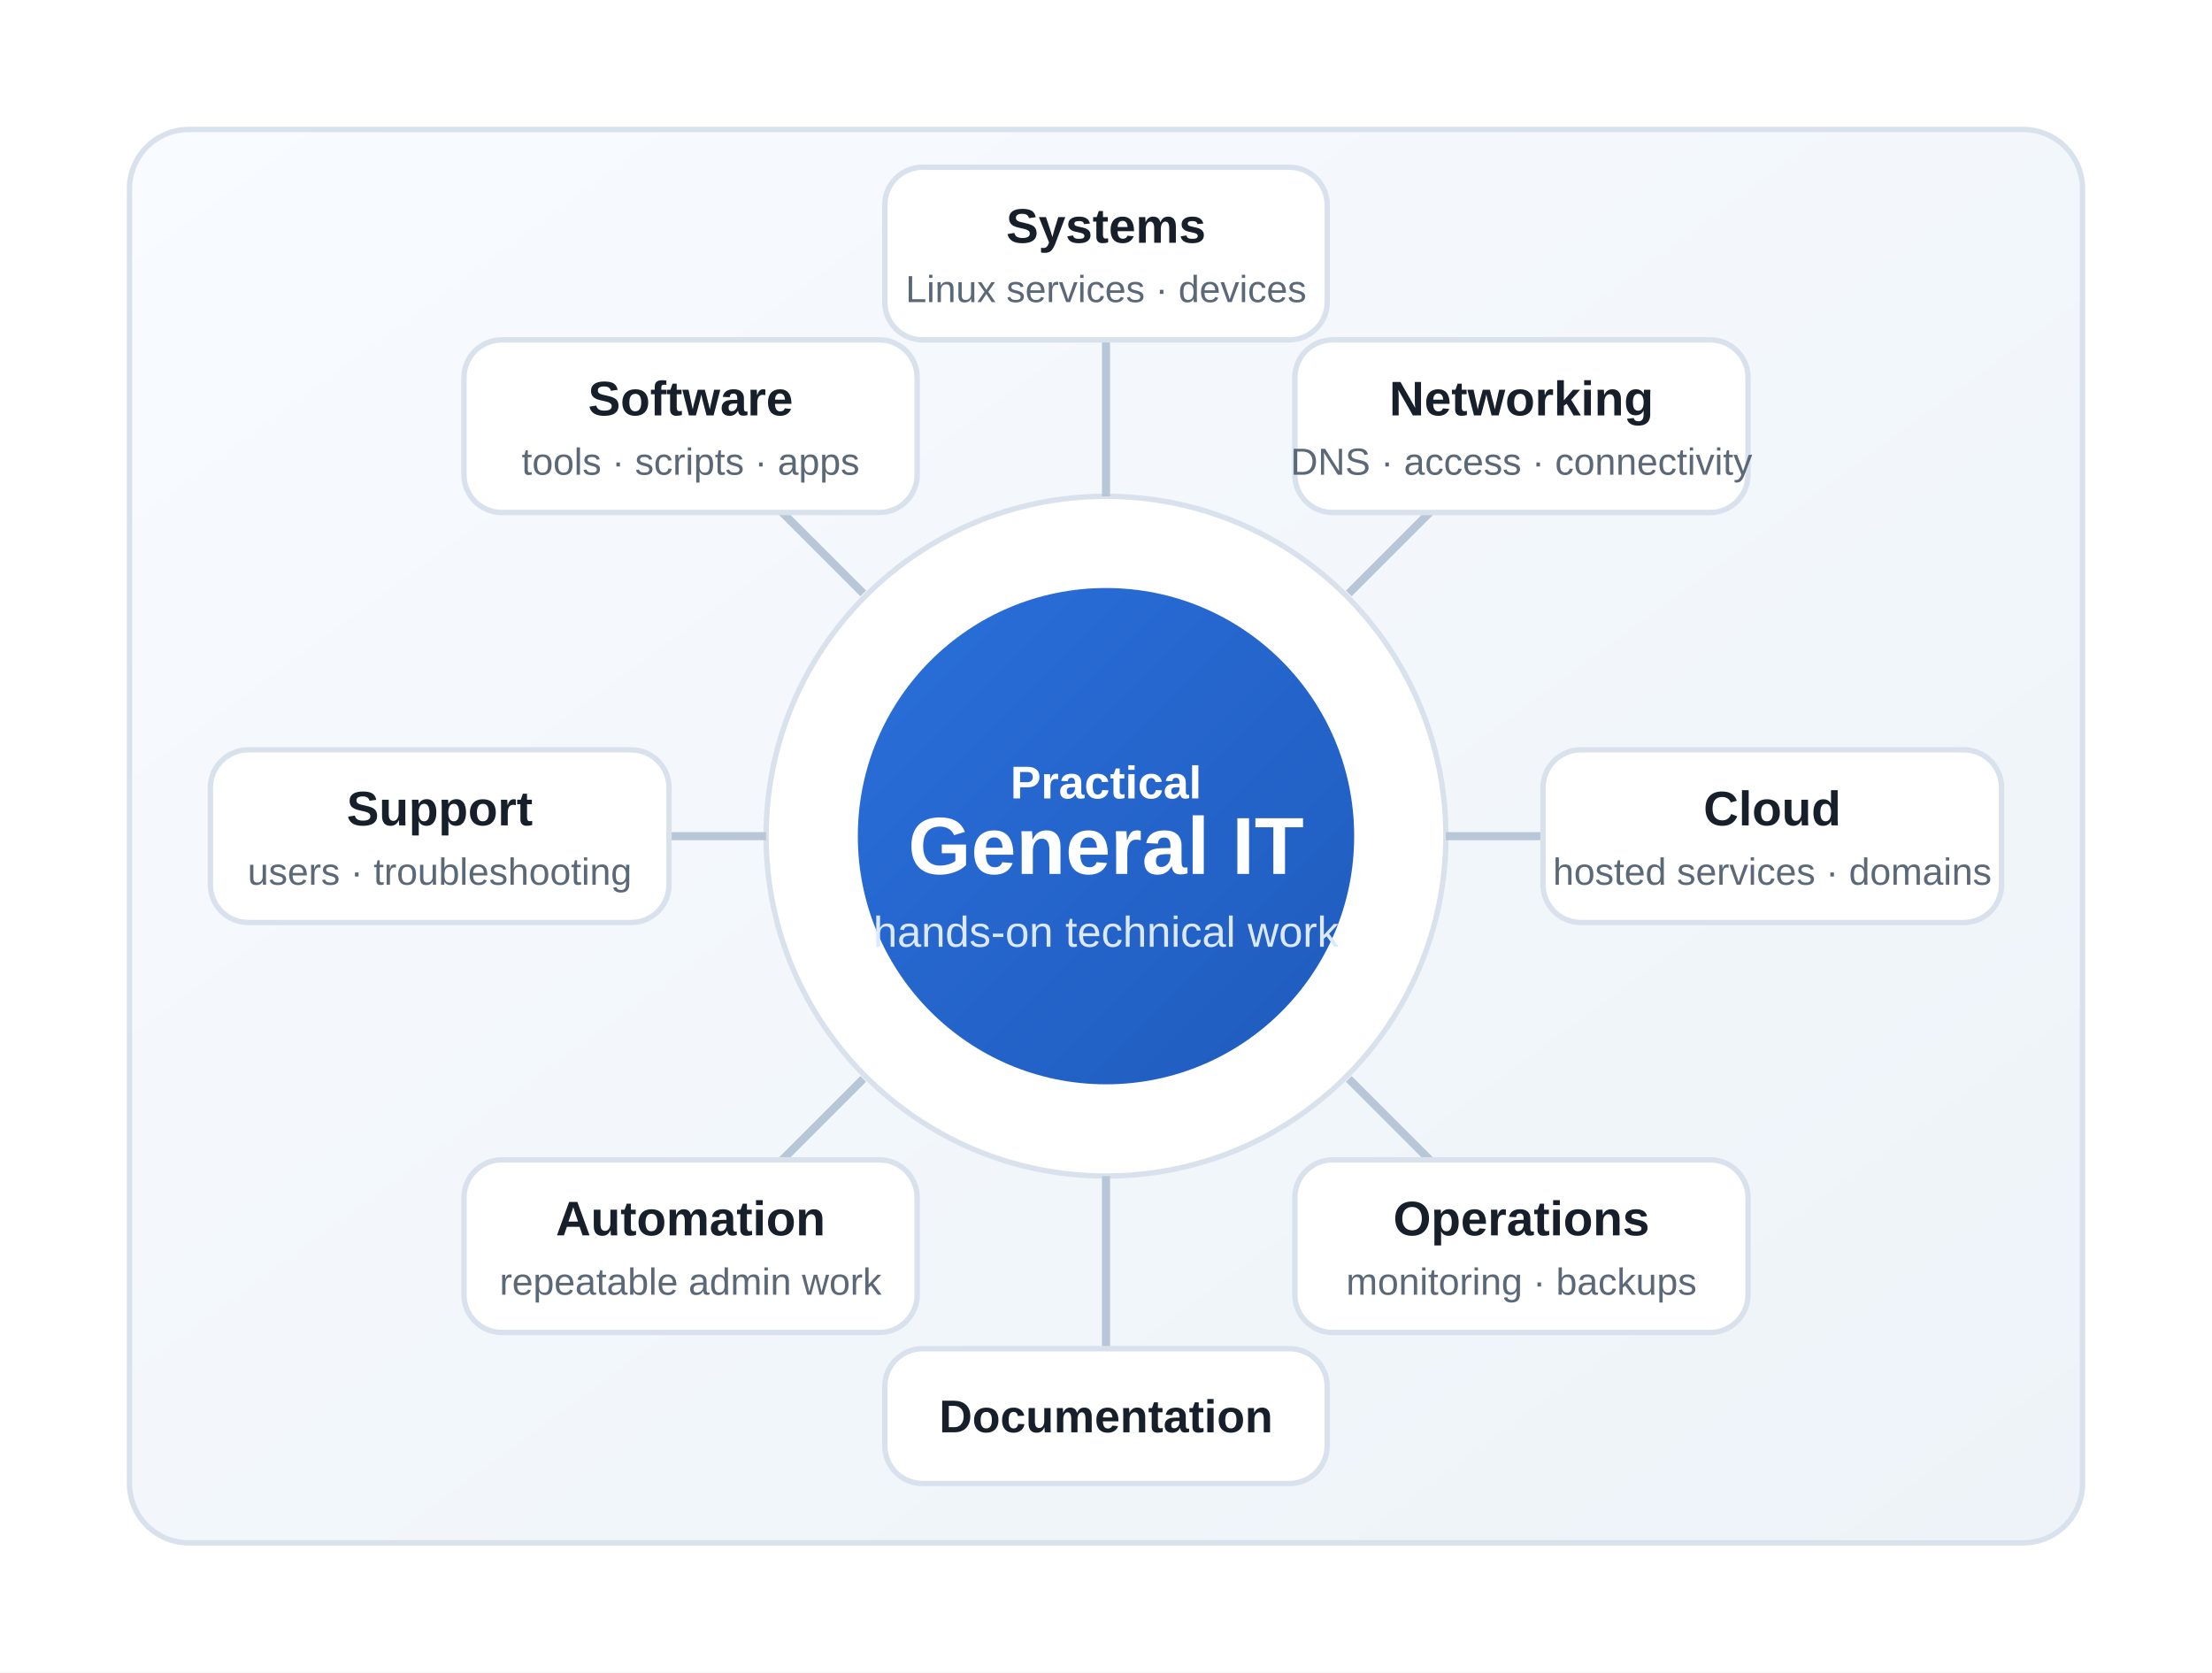
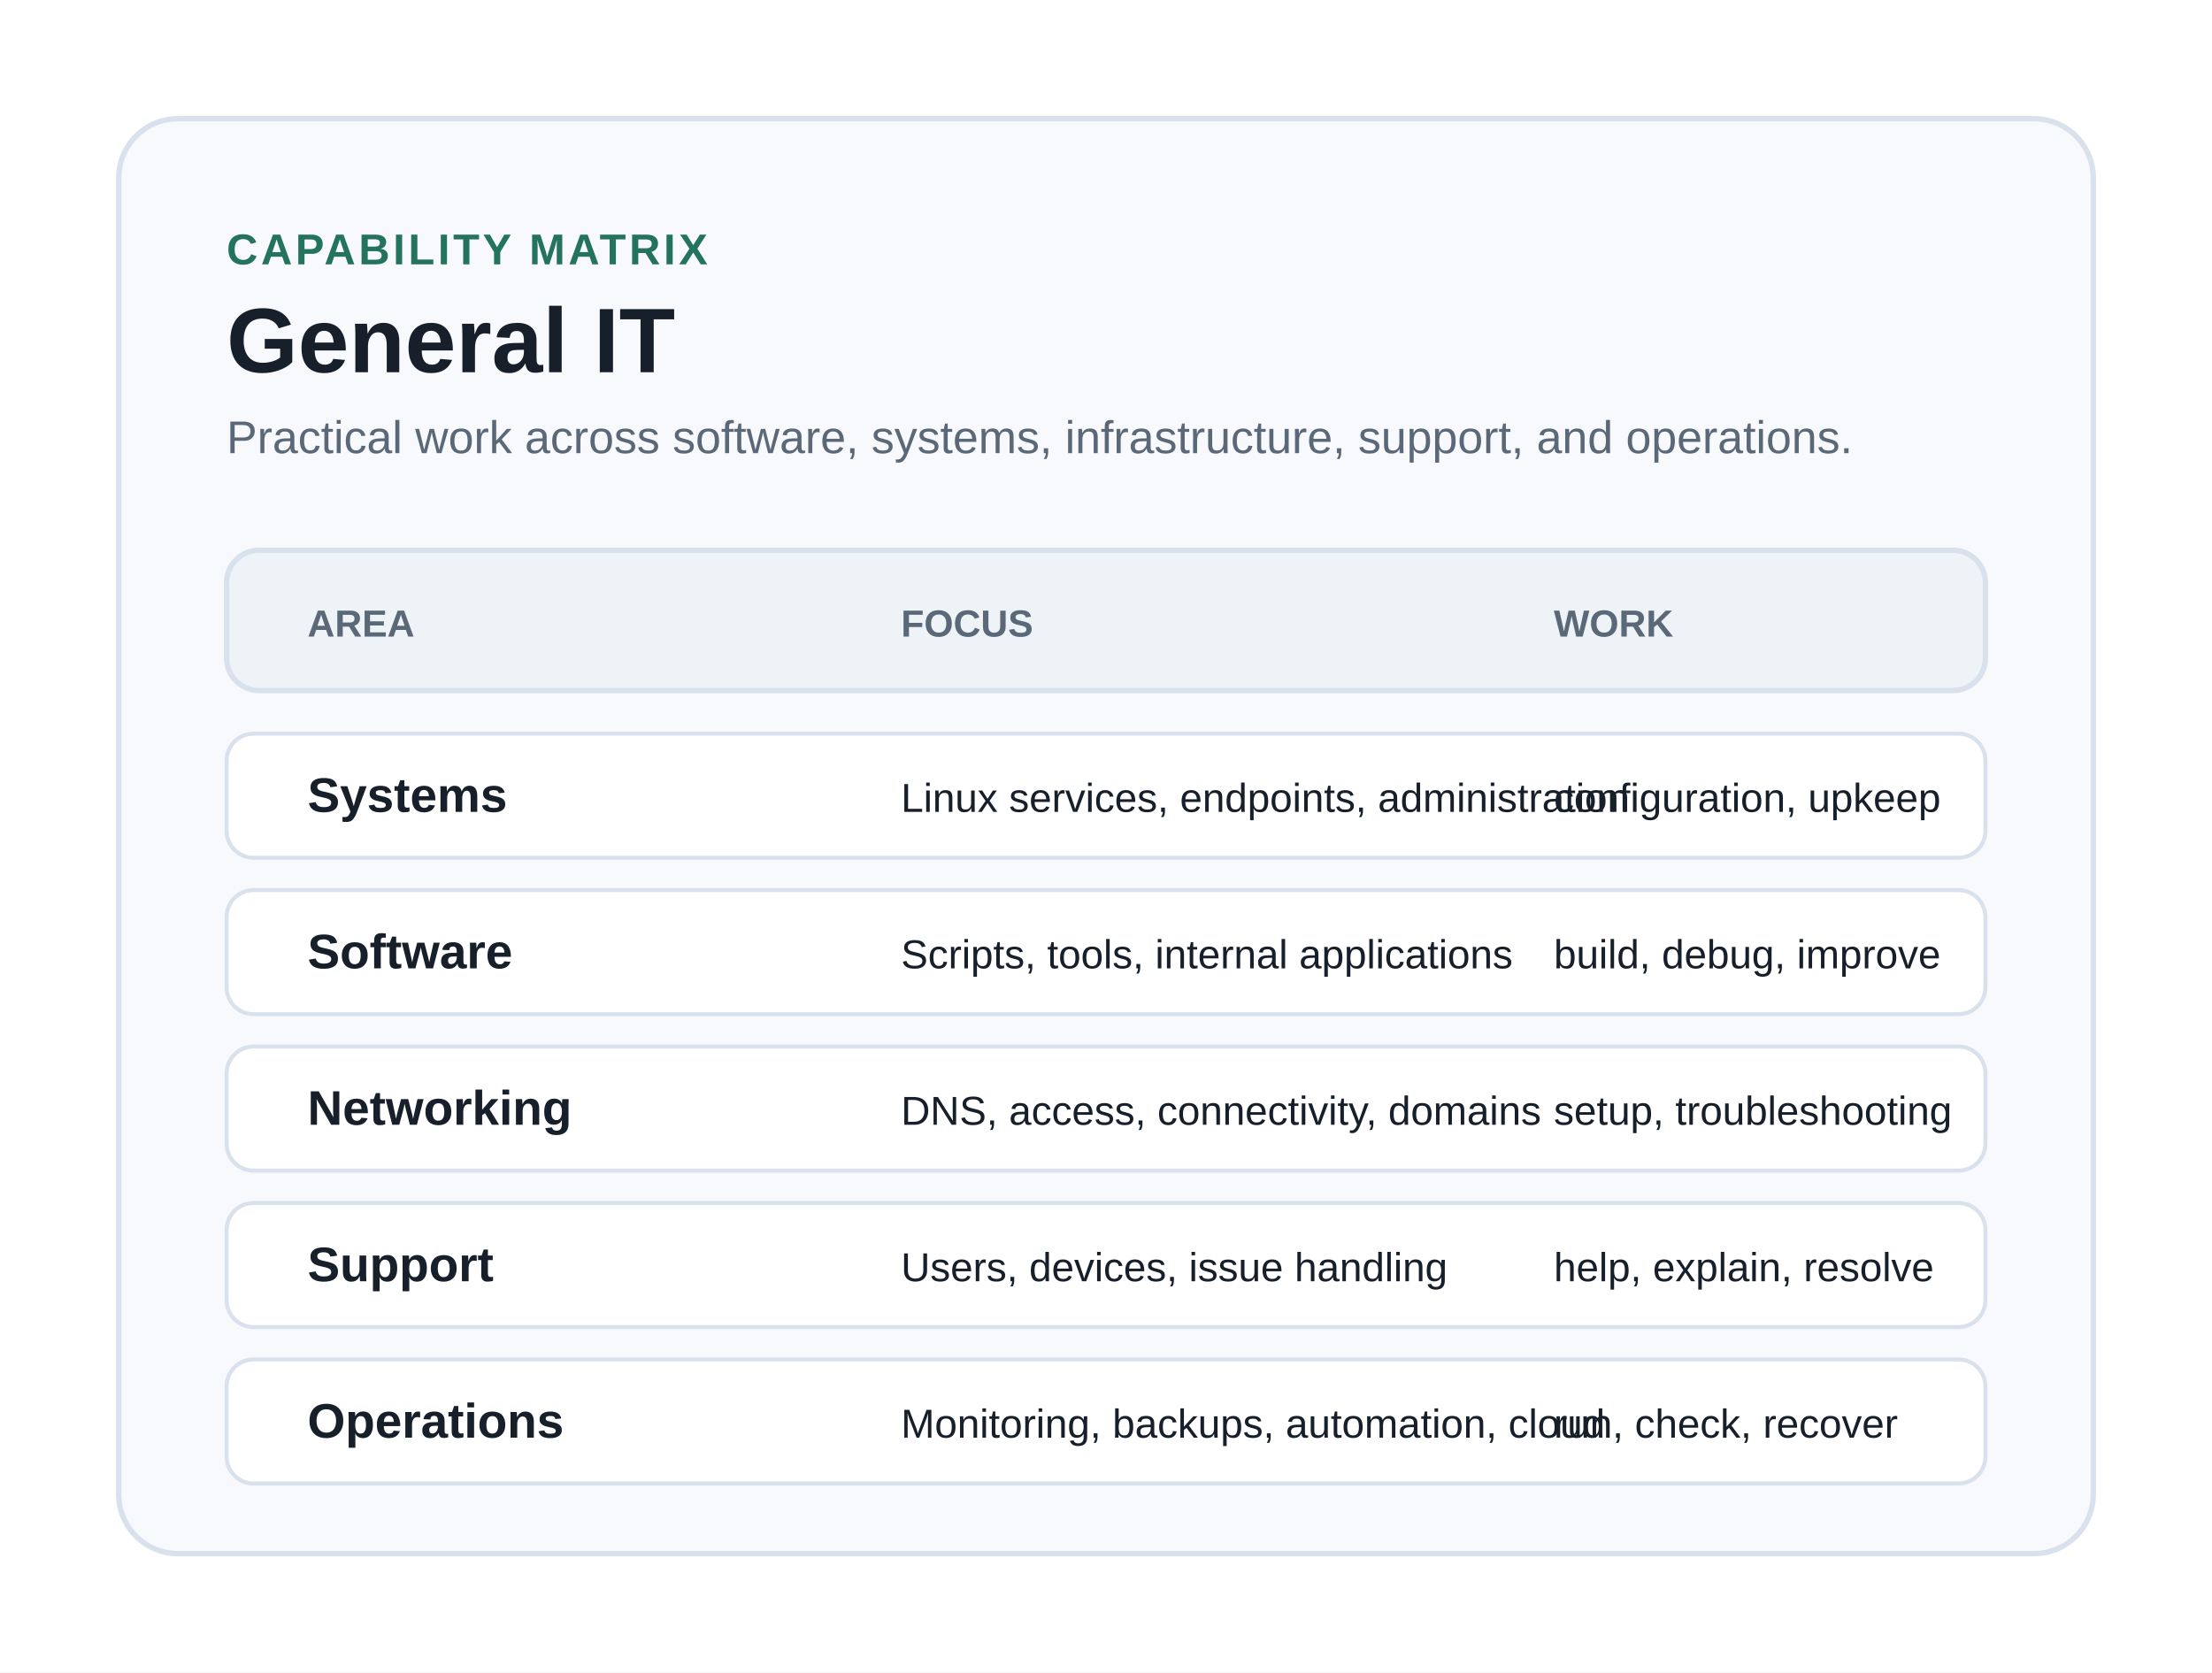
<svg xmlns="http://www.w3.org/2000/svg" viewBox="0 0 820 620" role="img" aria-labelledby="title desc">
-   <defs>
-     <linearGradient id="bg" x1="0" y1="0" x2="1" y2="1">
-       <stop offset="0%" stop-color="#f8fbff" />
-       <stop offset="100%" stop-color="#edf3f8" />
-     </linearGradient>
-     <linearGradient id="center" x1="0" y1="0" x2="1" y2="1">
-       <stop offset="0%" stop-color="#2a6fdb" />
-       <stop offset="100%" stop-color="#1f5bbc" />
-     </linearGradient>
-   </defs>
  <rect width="820" height="620" fill="#ffffff" />
-   <rect x="48" y="48" width="724" height="524" rx="22" fill="url(#bg)" stroke="#d9e2ec" stroke-width="2" />
-   <circle cx="410" cy="310" r="126" fill="#ffffff" stroke="#d9e2ec" stroke-width="2" />
-   <circle cx="410" cy="310" r="92" fill="url(#center)" />
-   <text x="410" y="296" text-anchor="middle" font-family="Arial, sans-serif" font-size="17" font-weight="700" fill="#ffffff">Practical</text>
-   <text x="410" y="324" text-anchor="middle" font-family="Arial, sans-serif" font-size="30" font-weight="700" fill="#ffffff">General IT</text>
-   <text x="410" y="351" text-anchor="middle" font-family="Arial, sans-serif" font-size="16" fill="#dbe8ff">hands-on technical work</text>
-   <g fill="none" stroke="#b7c7d8" stroke-width="3">
-     <path d="M410 184V120" />
-     <path d="M320 220l-52-52" />
-     <path d="M500 220l52-52" />
-     <path d="M284 310H188" />
-     <path d="M536 310h96" />
-     <path d="M320 400l-52 52" />
-     <path d="M500 400l52 52" />
-     <path d="M410 436v64" />
-   </g>
+   <rect x="44" y="44" width="732" height="532" rx="22" fill="#f7f9fc" stroke="#d9e2ec" stroke-width="2" />
  <g font-family="Arial, sans-serif">
+     <text x="84" y="98" font-size="16" font-weight="700" fill="#24735c" letter-spacing="1.2">CAPABILITY MATRIX</text>
+     <text x="84" y="138" font-size="34" font-weight="700" fill="#17202a">General IT</text>
+     <text x="84" y="168" font-size="17" fill="#5b6878">Practical work across software, systems, infrastructure, support, and operations.</text>
+     <rect x="84" y="204" width="652" height="52" rx="12" fill="#eef3f8" stroke="#d9e2ec" stroke-width="2" />
+     <text x="114" y="236" font-size="14" font-weight="700" fill="#5b6878">AREA</text>
+     <text x="334" y="236" font-size="14" font-weight="700" fill="#5b6878">FOCUS</text>
+     <text x="576" y="236" font-size="14" font-weight="700" fill="#5b6878">WORK</text>
    <g>
-       <rect x="328" y="62" width="164" height="64" rx="14" fill="#ffffff" stroke="#d9e2ec" stroke-width="2" />
-       <text x="410" y="90" text-anchor="middle" font-size="18" font-weight="700" fill="#17202a">Systems</text>
-       <text x="410" y="112" text-anchor="middle" font-size="14" fill="#5b6878">Linux services · devices</text>
+       <rect x="84" y="272" width="652" height="46" rx="10" fill="#ffffff" stroke="#d9e2ec" stroke-width="1.5" />
+       <text x="114" y="301" font-size="18" font-weight="700" fill="#17202a">Systems</text>
+       <text x="334" y="301" font-size="15" fill="#17202a">Linux services, endpoints, administration</text>
+       <text x="576" y="301" font-size="15" fill="#17202a">configuration, upkeep</text>
    </g>
    <g>
-       <rect x="172" y="126" width="168" height="64" rx="14" fill="#ffffff" stroke="#d9e2ec" stroke-width="2" />
-       <text x="256" y="154" text-anchor="middle" font-size="18" font-weight="700" fill="#17202a">Software</text>
-       <text x="256" y="176" text-anchor="middle" font-size="14" fill="#5b6878">tools · scripts · apps</text>
+       <rect x="84" y="330" width="652" height="46" rx="10" fill="#ffffff" stroke="#d9e2ec" stroke-width="1.5" />
+       <text x="114" y="359" font-size="18" font-weight="700" fill="#17202a">Software</text>
+       <text x="334" y="359" font-size="15" fill="#17202a">Scripts, tools, internal applications</text>
+       <text x="576" y="359" font-size="15" fill="#17202a">build, debug, improve</text>
    </g>
    <g>
-       <rect x="480" y="126" width="168" height="64" rx="14" fill="#ffffff" stroke="#d9e2ec" stroke-width="2" />
-       <text x="564" y="154" text-anchor="middle" font-size="18" font-weight="700" fill="#17202a">Networking</text>
-       <text x="564" y="176" text-anchor="middle" font-size="14" fill="#5b6878">DNS · access · connectivity</text>
+       <rect x="84" y="388" width="652" height="46" rx="10" fill="#ffffff" stroke="#d9e2ec" stroke-width="1.5" />
+       <text x="114" y="417" font-size="18" font-weight="700" fill="#17202a">Networking</text>
+       <text x="334" y="417" font-size="15" fill="#17202a">DNS, access, connectivity, domains</text>
+       <text x="576" y="417" font-size="15" fill="#17202a">setup, troubleshooting</text>
    </g>
    <g>
-       <rect x="78" y="278" width="170" height="64" rx="14" fill="#ffffff" stroke="#d9e2ec" stroke-width="2" />
-       <text x="163" y="306" text-anchor="middle" font-size="18" font-weight="700" fill="#17202a">Support</text>
-       <text x="163" y="328" text-anchor="middle" font-size="14" fill="#5b6878">users · troubleshooting</text>
+       <rect x="84" y="446" width="652" height="46" rx="10" fill="#ffffff" stroke="#d9e2ec" stroke-width="1.5" />
+       <text x="114" y="475" font-size="18" font-weight="700" fill="#17202a">Support</text>
+       <text x="334" y="475" font-size="15" fill="#17202a">Users, devices, issue handling</text>
+       <text x="576" y="475" font-size="15" fill="#17202a">help, explain, resolve</text>
    </g>
    <g>
-       <rect x="572" y="278" width="170" height="64" rx="14" fill="#ffffff" stroke="#d9e2ec" stroke-width="2" />
-       <text x="657" y="306" text-anchor="middle" font-size="18" font-weight="700" fill="#17202a">Cloud</text>
-       <text x="657" y="328" text-anchor="middle" font-size="14" fill="#5b6878">hosted services · domains</text>
-     </g>
-     <g>
-       <rect x="172" y="430" width="168" height="64" rx="14" fill="#ffffff" stroke="#d9e2ec" stroke-width="2" />
-       <text x="256" y="458" text-anchor="middle" font-size="18" font-weight="700" fill="#17202a">Automation</text>
-       <text x="256" y="480" text-anchor="middle" font-size="14" fill="#5b6878">repeatable admin work</text>
-     </g>
-     <g>
-       <rect x="480" y="430" width="168" height="64" rx="14" fill="#ffffff" stroke="#d9e2ec" stroke-width="2" />
-       <text x="564" y="458" text-anchor="middle" font-size="18" font-weight="700" fill="#17202a">Operations</text>
-       <text x="564" y="480" text-anchor="middle" font-size="14" fill="#5b6878">monitoring · backups</text>
-     </g>
-     <g>
-       <rect x="328" y="500" width="164" height="50" rx="14" fill="#ffffff" stroke="#d9e2ec" stroke-width="2" />
-       <text x="410" y="531" text-anchor="middle" font-size="17" font-weight="700" fill="#17202a">Documentation</text>
+       <rect x="84" y="504" width="652" height="46" rx="10" fill="#ffffff" stroke="#d9e2ec" stroke-width="1.5" />
+       <text x="114" y="533" font-size="18" font-weight="700" fill="#17202a">Operations</text>
+       <text x="334" y="533" font-size="15" fill="#17202a">Monitoring, backups, automation, cloud</text>
+       <text x="576" y="533" font-size="15" fill="#17202a">run, check, recover</text>
    </g>
  </g>
</svg>
